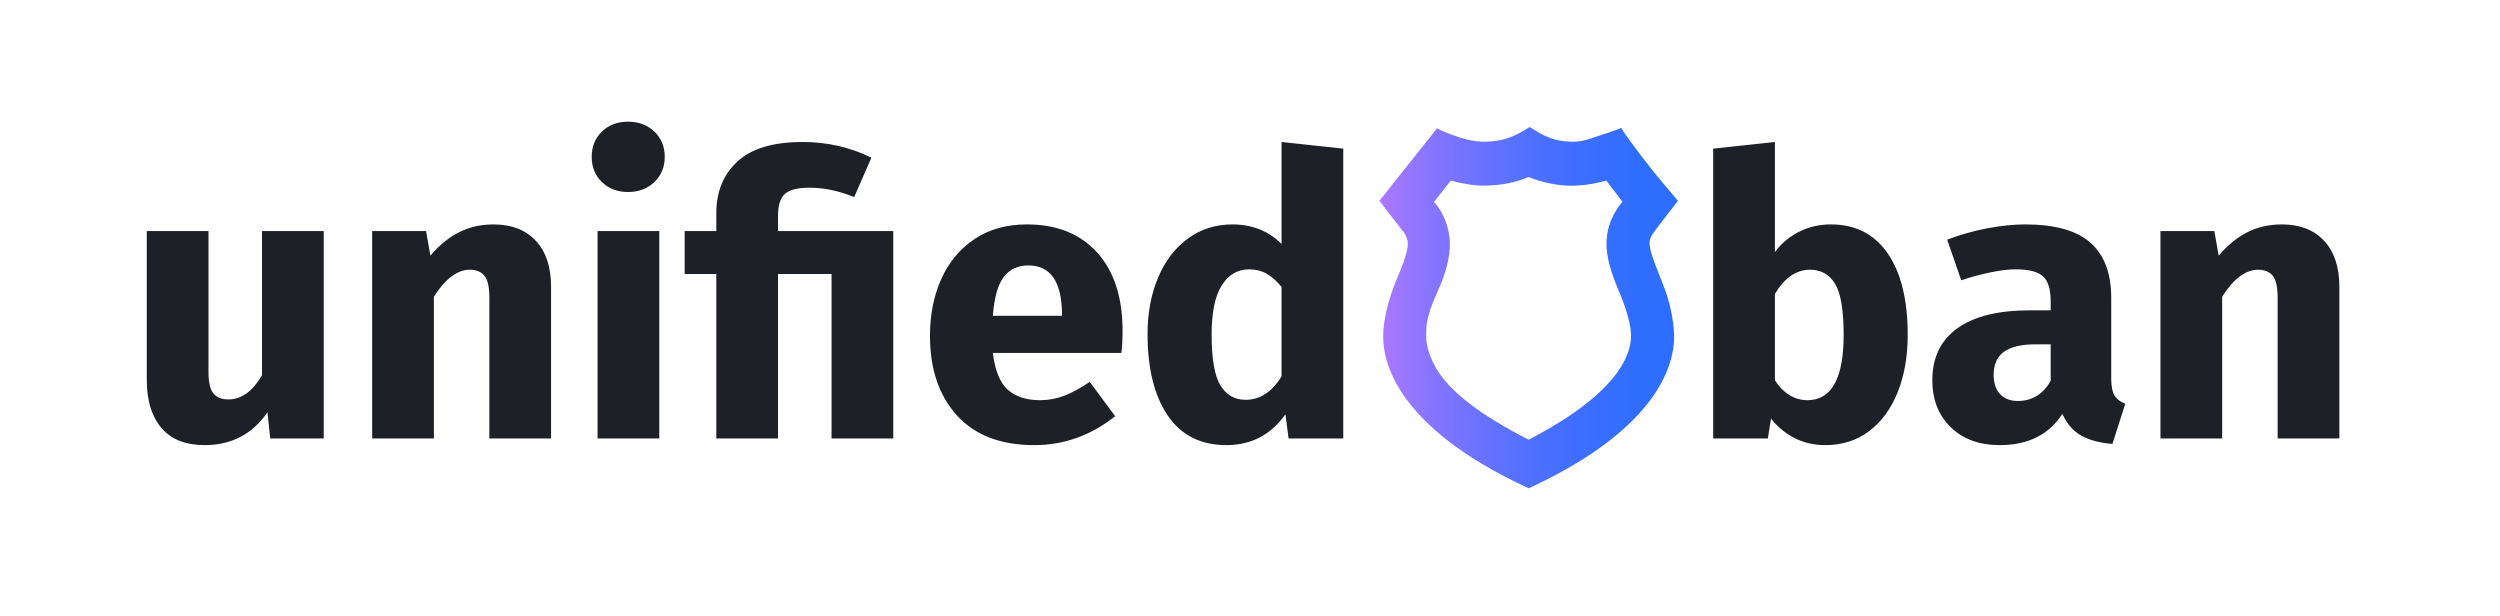
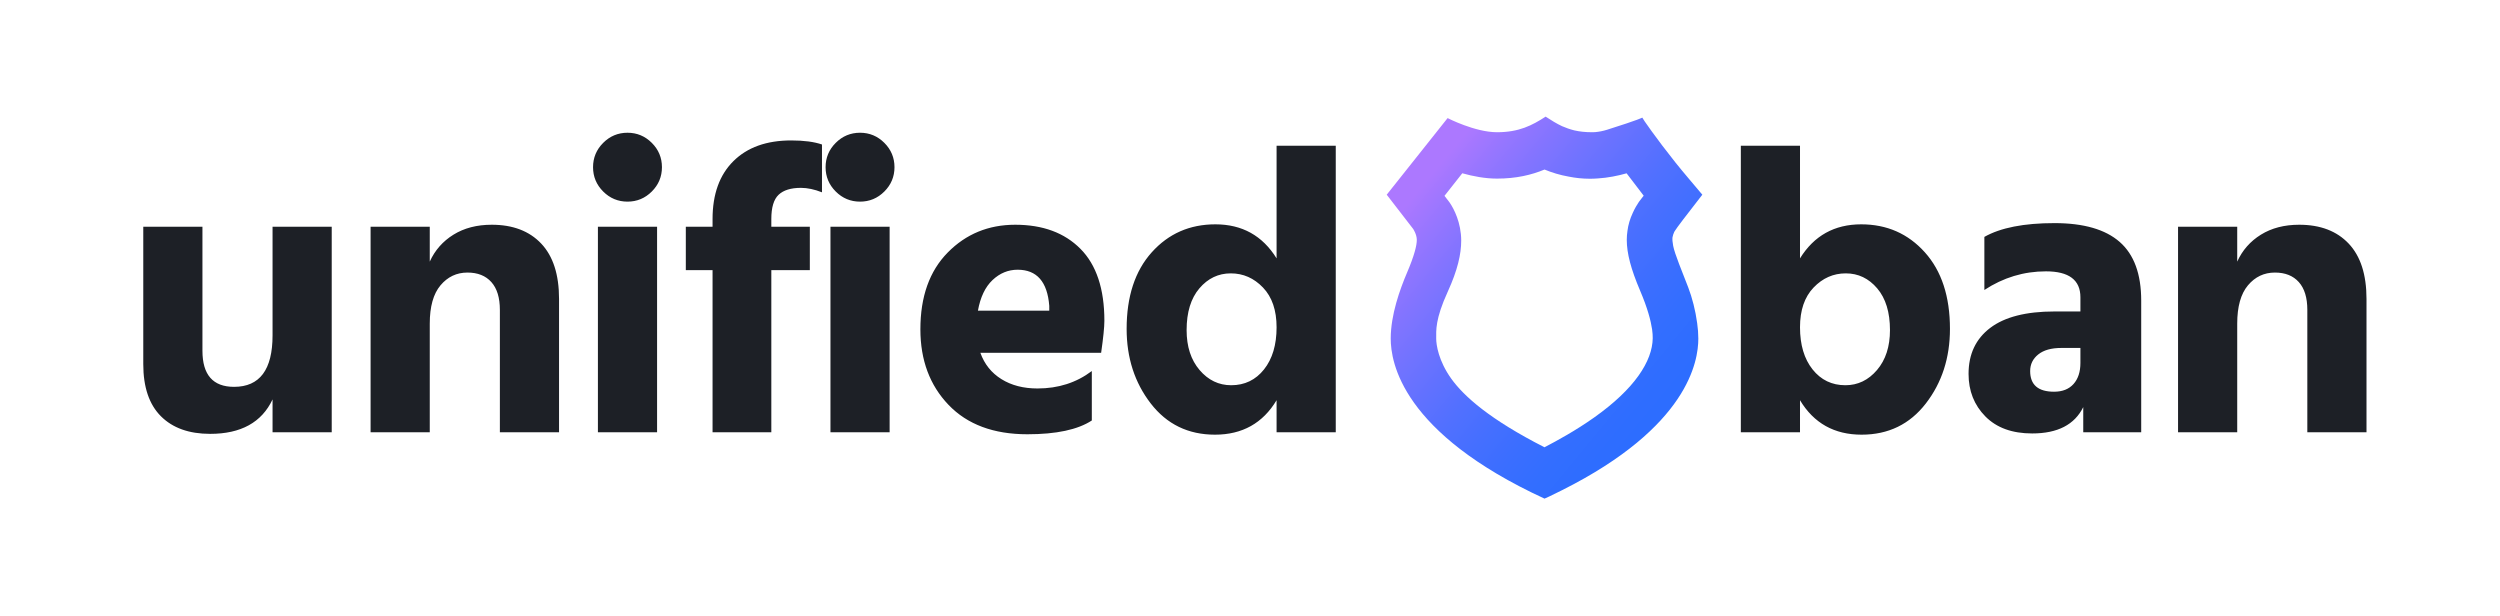
<svg xmlns="http://www.w3.org/2000/svg" style="isolation:isolate" viewBox="0 0 512 126" width="512pt" height="126pt">
  <defs>
-     <clipPath id="_clipPath_CRmWTmsyQrAmK0lXjbOJrA9WO0RTuhEy">
+     <clipPath id="_clipPath_bZPG8seZ7noY27kiGKc3kCJdexotM1Nr">
      <rect width="512" height="126" />
    </clipPath>
  </defs>
-   <g clip-path="url(#_clipPath_CRmWTmsyQrAmK0lXjbOJrA9WO0RTuhEy)">
-     <path d=" M 374.94 45.96 L 374.94 45.96 Q 382.54 45.96 386.62 51.92 L 386.62 51.92 L 386.62 51.92 Q 390.7 57.88 390.7 68.6 L 390.7 68.6 L 390.7 68.6 Q 390.7 75.16 388.66 80.28 L 388.66 80.28 L 388.66 80.28 Q 386.62 85.4 382.82 88.28 L 382.82 88.28 L 382.82 88.28 Q 379.02 91.16 373.82 91.16 L 373.82 91.16 L 373.82 91.16 Q 370.38 91.16 367.54 89.72 L 367.54 89.72 L 367.54 89.72 Q 364.7 88.28 362.7 85.72 L 362.7 85.72 L 362.06 89.8 L 350.86 89.8 L 350.86 30.44 L 363.5 29.08 L 363.5 51.64 L 363.5 51.64 Q 365.42 49 368.42 47.48 L 368.42 47.48 L 368.42 47.48 Q 371.42 45.96 374.94 45.96 L 374.94 45.96 L 374.94 45.96 Z  M 370.14 81.96 L 370.14 81.96 Q 377.58 81.96 377.58 68.6 L 377.58 68.6 L 377.58 68.6 Q 377.58 61 375.82 58.12 L 375.82 58.12 L 375.82 58.12 Q 374.06 55.24 370.7 55.24 L 370.7 55.24 L 370.7 55.24 Q 366.46 55.24 363.5 60.2 L 363.5 60.2 L 363.5 77.88 L 363.5 77.88 Q 364.7 79.8 366.42 80.88 L 366.42 80.88 L 366.42 80.88 Q 368.14 81.96 370.14 81.96 L 370.14 81.96 L 370.14 81.96 Z  M 432.38 77.48 L 432.38 77.48 Q 432.38 79.88 433.06 81 L 433.06 81 L 433.06 81 Q 433.74 82.12 435.26 82.68 L 435.26 82.68 L 432.62 90.92 L 432.62 90.92 Q 428.7 90.6 426.22 89.2 L 426.22 89.2 L 426.22 89.2 Q 423.74 87.8 422.38 84.76 L 422.38 84.76 L 422.38 84.76 Q 418.22 91.16 409.58 91.16 L 409.58 91.16 L 409.58 91.16 Q 403.26 91.16 399.5 87.48 L 399.5 87.48 L 399.5 87.48 Q 395.74 83.8 395.74 77.88 L 395.74 77.88 L 395.74 77.88 Q 395.74 70.92 400.86 67.24 L 400.86 67.24 L 400.86 67.24 Q 405.98 63.56 415.66 63.56 L 415.66 63.56 L 419.98 63.56 L 419.98 61.72 L 419.98 61.72 Q 419.98 57.96 418.38 56.56 L 418.38 56.56 L 418.38 56.56 Q 416.78 55.16 412.78 55.16 L 412.78 55.16 L 412.78 55.16 Q 410.7 55.16 407.74 55.76 L 407.74 55.76 L 407.74 55.76 Q 404.78 56.36 401.66 57.4 L 401.66 57.4 L 398.78 49.08 L 398.78 49.08 Q 402.78 47.56 406.98 46.76 L 406.98 46.76 L 406.98 46.76 Q 411.18 45.96 414.78 45.96 L 414.78 45.96 L 414.78 45.96 Q 423.9 45.96 428.14 49.72 L 428.14 49.72 L 428.14 49.72 Q 432.38 53.48 432.38 61 L 432.38 61 L 432.38 77.48 L 432.38 77.48 Z  M 413.26 82.12 L 413.26 82.12 Q 417.58 82.12 419.98 78.04 L 419.98 78.04 L 419.98 70.52 L 416.86 70.52 L 416.86 70.52 Q 412.54 70.52 410.42 72.04 L 410.42 72.04 L 410.42 72.04 Q 408.3 73.56 408.3 76.76 L 408.3 76.76 L 408.3 76.76 Q 408.3 79.32 409.62 80.72 L 409.62 80.72 L 409.62 80.72 Q 410.94 82.12 413.26 82.12 L 413.26 82.12 L 413.26 82.12 Z  M 467.34 45.96 L 467.34 45.96 Q 472.86 45.96 475.98 49.32 L 475.98 49.32 L 475.98 49.32 Q 479.1 52.68 479.1 58.76 L 479.1 58.76 L 479.1 89.8 L 466.46 89.8 L 466.46 60.92 L 466.46 60.92 Q 466.46 57.72 465.46 56.48 L 465.46 56.48 L 465.46 56.48 Q 464.46 55.24 462.46 55.24 L 462.46 55.24 L 462.46 55.24 Q 458.62 55.24 455.1 60.76 L 455.1 60.76 L 455.1 89.8 L 442.46 89.8 L 442.46 47.32 L 453.5 47.32 L 454.38 52.36 L 454.38 52.36 Q 457.1 49.16 460.26 47.56 L 460.26 47.56 L 460.26 47.56 Q 463.42 45.96 467.34 45.96 L 467.34 45.96 L 467.34 45.96 Z  M 262.46 29.08 L 275.1 30.44 L 275.1 89.8 L 263.9 89.8 L 263.26 84.84 L 263.26 84.84 Q 258.78 91.16 251.18 91.16 L 251.18 91.16 L 251.18 91.16 Q 243.26 91.16 239.14 85.08 L 239.14 85.08 L 239.14 85.08 Q 235.02 79 235.02 68.44 L 235.02 68.44 L 235.02 68.44 Q 235.02 61.96 237.18 56.84 L 237.18 56.84 L 237.18 56.84 Q 239.34 51.72 243.3 48.84 L 243.3 48.84 L 243.3 48.84 Q 247.26 45.96 252.38 45.96 L 252.38 45.96 L 252.38 45.96 Q 258.46 45.96 262.46 49.96 L 262.46 49.96 L 262.46 29.08 L 262.46 29.08 Z  M 255.1 81.88 L 255.1 81.88 Q 259.5 81.88 262.46 77.08 L 262.46 77.08 L 262.46 58.76 L 262.46 58.76 Q 260.94 56.92 259.38 56.04 L 259.38 56.04 L 259.38 56.04 Q 257.82 55.16 255.82 55.16 L 255.82 55.16 L 255.82 55.16 Q 252.3 55.16 250.22 58.44 L 250.22 58.44 L 250.22 58.44 Q 248.14 61.72 248.14 68.52 L 248.14 68.52 L 248.14 68.52 Q 248.14 75.96 249.94 78.92 L 249.94 78.92 L 249.94 78.92 Q 251.74 81.88 255.1 81.88 L 255.1 81.88 L 255.1 81.88 Z  M 66.3 47.32 L 66.3 89.8 L 55.34 89.8 L 54.78 84.44 L 54.78 84.44 Q 50.14 91.16 41.9 91.16 L 41.9 91.16 L 41.9 91.16 Q 36.06 91.16 33.06 87.64 L 33.06 87.64 L 33.06 87.64 Q 30.06 84.12 30.06 77.8 L 30.06 77.8 L 30.06 47.32 L 42.7 47.32 L 42.7 76.2 L 42.7 76.2 Q 42.7 79.32 43.7 80.56 L 43.7 80.56 L 43.7 80.56 Q 44.7 81.8 46.78 81.8 L 46.78 81.8 L 46.78 81.8 Q 50.78 81.8 53.66 76.84 L 53.66 76.84 L 53.66 47.32 L 66.3 47.32 L 66.3 47.32 Z  M 101.1 45.96 L 101.1 45.96 Q 106.62 45.96 109.74 49.32 L 109.74 49.32 L 109.74 49.32 Q 112.86 52.68 112.86 58.76 L 112.86 58.76 L 112.86 89.8 L 100.22 89.8 L 100.22 60.92 L 100.22 60.92 Q 100.22 57.72 99.22 56.48 L 99.22 56.48 L 99.22 56.48 Q 98.22 55.24 96.22 55.24 L 96.22 55.24 L 96.22 55.24 Q 92.38 55.24 88.86 60.76 L 88.86 60.76 L 88.86 89.8 L 76.22 89.8 L 76.22 47.32 L 87.26 47.32 L 88.14 52.36 L 88.14 52.36 Q 90.86 49.16 94.02 47.56 L 94.02 47.56 L 94.02 47.56 Q 97.18 45.96 101.1 45.96 L 101.1 45.96 L 101.1 45.96 Z  M 122.38 47.32 L 135.02 47.32 L 135.02 89.8 L 122.38 89.8 L 122.38 47.32 L 122.38 47.32 Z  M 128.62 24.92 L 128.62 24.92 Q 131.9 24.92 134.02 26.96 L 134.02 26.96 L 134.02 26.96 Q 136.14 29 136.14 32.12 L 136.14 32.12 L 136.14 32.12 Q 136.14 35.24 134.02 37.28 L 134.02 37.28 L 134.02 37.28 Q 131.9 39.32 128.62 39.32 L 128.62 39.32 L 128.62 39.32 Q 125.34 39.32 123.26 37.28 L 123.26 37.28 L 123.26 37.28 Q 121.18 35.24 121.18 32.12 L 121.18 32.12 L 121.18 32.12 Q 121.18 29 123.26 26.96 L 123.26 26.96 L 123.26 26.96 Q 125.34 24.92 128.62 24.92 L 128.62 24.92 L 128.62 24.92 Z  M 164.38 29.08 L 164.38 29.08 Q 171.9 29.08 178.46 32.28 L 178.46 32.28 L 174.94 40.36 L 174.94 40.36 Q 170.22 38.44 165.82 38.44 L 165.82 38.44 L 165.82 38.44 Q 162.14 38.44 160.74 39.72 L 160.74 39.72 L 160.74 39.72 Q 159.34 41 159.34 44.12 L 159.34 44.12 L 159.34 47.32 L 182.94 47.32 L 182.94 89.8 L 170.3 89.8 L 170.3 56.12 L 159.34 56.12 L 159.34 89.8 L 146.7 89.8 L 146.7 56.12 L 140.22 56.12 L 140.22 47.32 L 146.7 47.32 L 146.7 43.64 L 146.7 43.64 Q 146.7 37.08 151.02 33.08 L 151.02 33.08 L 151.02 33.08 Q 155.34 29.08 164.38 29.08 L 164.38 29.08 L 164.38 29.08 Z  M 229.9 67.72 L 229.9 67.72 Q 229.9 70.36 229.66 72.28 L 229.66 72.28 L 203.34 72.28 L 203.34 72.28 Q 203.98 77.64 206.38 79.8 L 206.38 79.8 L 206.38 79.8 Q 208.78 81.96 213.02 81.96 L 213.02 81.96 L 213.02 81.96 Q 215.58 81.96 217.98 81.04 L 217.98 81.04 L 217.98 81.04 Q 220.38 80.12 223.18 78.2 L 223.18 78.2 L 228.38 85.24 L 228.38 85.24 Q 220.94 91.16 211.82 91.16 L 211.82 91.16 L 211.82 91.16 Q 201.5 91.16 195.98 85.08 L 195.98 85.08 L 195.98 85.08 Q 190.46 79 190.46 68.76 L 190.46 68.76 L 190.46 68.76 Q 190.46 62.28 192.78 57.12 L 192.78 57.12 L 192.78 57.12 Q 195.1 51.96 199.58 48.96 L 199.58 48.96 L 199.58 48.96 Q 204.06 45.96 210.3 45.96 L 210.3 45.96 L 210.3 45.96 Q 219.5 45.96 224.7 51.72 L 224.7 51.72 L 224.7 51.72 Q 229.9 57.48 229.9 67.72 L 229.9 67.72 L 229.9 67.72 Z  M 217.5 64.68 L 217.5 64.12 L 217.5 64.12 Q 217.34 54.36 210.62 54.36 L 210.62 54.36 L 210.62 54.36 Q 207.34 54.36 205.54 56.76 L 205.54 56.76 L 205.54 56.76 Q 203.74 59.16 203.34 64.68 L 203.34 64.68 L 217.5 64.68 L 217.5 64.68 Z " fill="rgb(29,32,38)" />
-     <linearGradient id="_lgradient_1" x1="5.05265200706484e-7" y1="0.5" x2="1" y2="0.5" gradientTransform="matrix(61.137,0,0,74,282.5,26)" gradientUnits="userSpaceOnUse">
+   <g clip-path="url(#_clipPath_bZPG8seZ7noY27kiGKc3kCJdexotM1Nr)">
+     <path d=" M 368.641 81.965 L 368.641 88.523 L 356.523 88.523 L 356.523 29.841 L 368.641 29.841 L 368.641 52.915 L 368.641 52.915 Q 372.957 45.943 381.174 45.943 L 381.174 45.943 L 381.174 45.943 Q 389.059 45.943 394.205 51.67 L 394.205 51.67 L 394.205 51.67 Q 399.351 57.397 399.351 67.357 L 399.351 67.357 L 399.351 67.357 Q 399.351 76.238 394.412 82.63 L 394.412 82.63 L 394.412 82.63 Q 389.474 89.021 381.257 89.021 L 381.257 89.021 L 381.257 89.021 Q 372.874 89.021 368.641 81.965 L 368.641 81.965 Z  M 368.641 67.026 L 368.641 67.026 L 368.641 67.026 Q 368.641 72.42 371.214 75.658 L 371.214 75.658 L 371.214 75.658 Q 373.787 78.895 377.937 78.895 L 377.937 78.895 L 377.937 78.895 Q 381.755 78.895 384.411 75.782 L 384.411 75.782 L 384.411 75.782 Q 387.067 72.67 387.067 67.607 L 387.067 67.607 L 387.067 67.607 Q 387.067 62.128 384.452 59.057 L 384.452 59.057 L 384.452 59.057 Q 381.838 55.986 378.02 55.986 L 378.02 55.986 L 378.02 55.986 Q 374.202 55.986 371.421 58.891 L 371.421 58.891 L 371.421 58.891 Q 368.641 61.796 368.641 67.026 Z  M 420.674 80.223 L 420.674 80.223 L 420.674 80.223 Q 423.247 80.223 424.658 78.646 L 424.658 78.646 L 424.658 78.646 Q 426.069 77.069 426.069 74.33 L 426.069 74.33 L 426.069 71.259 L 422.168 71.259 L 422.168 71.259 Q 419.097 71.259 417.437 72.587 L 417.437 72.587 L 417.437 72.587 Q 415.777 73.914 415.777 75.989 L 415.777 75.989 L 415.777 75.989 Q 415.777 80.223 420.674 80.223 Z  M 426.65 88.523 L 426.65 83.377 L 426.65 83.377 Q 423.994 88.771 416.192 88.771 L 416.192 88.771 L 416.192 88.771 Q 410.05 88.771 406.605 85.286 L 406.605 85.286 L 406.605 85.286 Q 403.161 81.8 403.161 76.571 L 403.161 76.571 L 403.161 76.571 Q 403.161 70.512 407.601 67.15 L 407.601 67.15 L 407.601 67.15 Q 412.042 63.789 420.757 63.789 L 420.757 63.789 L 426.069 63.789 L 426.069 60.884 L 426.069 60.884 Q 426.069 55.571 419.014 55.571 L 419.014 55.571 L 419.014 55.571 Q 412.208 55.571 406.398 59.389 L 406.398 59.389 L 406.398 48.516 L 406.398 48.516 Q 411.378 45.694 420.757 45.694 L 420.757 45.694 L 420.757 45.694 Q 429.721 45.694 434.12 49.554 L 434.12 49.554 L 434.12 49.554 Q 438.519 53.413 438.519 61.547 L 438.519 61.547 L 438.519 88.523 L 426.65 88.523 Z  M 484.659 61.215 L 484.659 88.523 L 472.541 88.523 L 472.541 63.456 L 472.541 63.456 Q 472.541 59.721 470.798 57.771 L 470.798 57.771 L 470.798 57.771 Q 469.055 55.82 465.901 55.82 L 465.901 55.82 L 465.901 55.82 Q 462.581 55.82 460.381 58.435 L 460.381 58.435 L 460.381 58.435 Q 458.182 61.049 458.182 66.279 L 458.182 66.279 L 458.182 88.523 L 446.064 88.523 L 446.064 46.441 L 458.182 46.441 L 458.182 53.579 L 458.182 53.579 Q 459.759 50.093 463.037 48.06 L 463.037 48.06 L 463.037 48.06 Q 466.316 46.026 470.881 46.026 L 470.881 46.026 L 470.881 46.026 Q 477.355 46.026 481.007 49.886 L 481.007 49.886 L 481.007 49.886 Q 484.659 53.745 484.659 61.215 L 484.659 61.215 Z  M 67.937 46.441 L 67.937 88.523 L 55.819 88.523 L 55.819 81.8 L 55.819 81.8 Q 52.499 88.854 43.037 88.854 L 43.037 88.854 L 43.037 88.854 Q 36.563 88.854 32.952 85.244 L 32.952 85.244 L 32.952 85.244 Q 29.342 81.634 29.342 74.578 L 29.342 74.578 L 29.342 46.441 L 41.46 46.441 L 41.46 71.839 L 41.46 71.839 Q 41.46 79.226 47.933 79.226 L 47.933 79.226 L 47.933 79.226 Q 55.819 79.226 55.819 68.685 L 55.819 68.685 L 55.819 46.441 L 67.937 46.441 Z  M 114.492 61.215 L 114.492 88.523 L 102.374 88.523 L 102.374 63.456 L 102.374 63.456 Q 102.374 59.721 100.631 57.771 L 100.631 57.771 L 100.631 57.771 Q 98.888 55.82 95.733 55.82 L 95.733 55.82 L 95.733 55.82 Q 92.414 55.82 90.214 58.435 L 90.214 58.435 L 90.214 58.435 Q 88.015 61.049 88.015 66.279 L 88.015 66.279 L 88.015 88.523 L 75.897 88.523 L 75.897 46.441 L 88.015 46.441 L 88.015 53.579 L 88.015 53.579 Q 89.592 50.093 92.87 48.06 L 92.87 48.06 L 92.87 48.06 Q 96.149 46.026 100.714 46.026 L 100.714 46.026 L 100.714 46.026 Q 107.188 46.026 110.84 49.886 L 110.84 49.886 L 110.84 49.886 Q 114.492 53.745 114.492 61.215 L 114.492 61.215 Z  M 134.57 46.441 L 134.57 88.523 L 122.452 88.523 L 122.452 46.441 L 134.57 46.441 Z  M 133.491 29.26 L 133.491 29.26 L 133.491 29.26 Q 135.566 31.335 135.566 34.24 L 135.566 34.24 L 135.566 34.24 Q 135.566 37.145 133.491 39.22 L 133.491 39.22 L 133.491 39.22 Q 131.416 41.295 128.511 41.295 L 128.511 41.295 L 128.511 41.295 Q 125.606 41.295 123.531 39.22 L 123.531 39.22 L 123.531 39.22 Q 121.456 37.145 121.456 34.24 L 121.456 34.24 L 121.456 34.24 Q 121.456 31.335 123.531 29.26 L 123.531 29.26 L 123.531 29.26 Q 125.606 27.185 128.511 27.185 L 128.511 27.185 L 128.511 27.185 Q 131.416 27.185 133.491 29.26 Z  M 165.853 46.441 L 165.853 55.322 L 157.967 55.322 L 157.967 88.523 L 145.932 88.523 L 145.932 55.322 L 140.455 55.322 L 140.455 46.441 L 145.932 46.441 L 145.932 44.864 L 145.932 44.864 Q 145.932 37.228 150.207 32.995 L 150.207 32.995 L 150.207 32.995 Q 154.481 28.762 162.034 28.762 L 162.034 28.762 L 162.034 28.762 Q 165.936 28.762 168.342 29.592 L 168.342 29.592 L 168.342 39.386 L 168.342 39.386 Q 166.019 38.473 164.027 38.473 L 164.027 38.473 L 164.027 38.473 Q 160.955 38.473 159.462 39.884 L 159.462 39.884 L 159.462 39.884 Q 157.967 41.295 157.967 44.864 L 157.967 44.864 L 157.967 46.441 L 165.853 46.441 Z  M 182.195 46.441 L 182.195 88.523 L 170.078 88.523 L 170.078 46.441 L 182.195 46.441 Z  M 181.116 29.26 L 181.116 29.26 L 181.116 29.26 Q 183.191 31.335 183.191 34.24 L 183.191 34.24 L 183.191 34.24 Q 183.191 37.145 181.116 39.22 L 181.116 39.22 L 181.116 39.22 Q 179.041 41.295 176.136 41.295 L 176.136 41.295 L 176.136 41.295 Q 173.231 41.295 171.156 39.22 L 171.156 39.22 L 171.156 39.22 Q 169.081 37.145 169.081 34.24 L 169.081 34.24 L 169.081 34.24 Q 169.081 31.335 171.156 29.26 L 171.156 29.26 L 171.156 29.26 Q 173.231 27.185 176.136 27.185 L 176.136 27.185 L 176.136 27.185 Q 179.041 27.185 181.116 29.26 Z  M 223.604 75.989 L 223.604 86.116 L 223.604 86.116 Q 219.288 88.938 210.407 88.938 L 210.407 88.938 L 210.407 88.938 Q 200.032 88.938 194.264 82.92 L 194.264 82.92 L 194.264 82.92 Q 188.495 76.902 188.495 67.44 L 188.495 67.44 L 188.495 67.44 Q 188.495 57.397 194.098 51.712 L 194.098 51.712 L 194.098 51.712 Q 199.7 46.026 207.917 46.026 L 207.917 46.026 L 207.917 46.026 Q 216.383 46.026 221.28 50.965 L 221.28 50.965 L 221.28 50.965 Q 226.177 55.903 226.177 65.697 L 226.177 65.697 L 226.177 65.697 Q 226.177 67.607 225.513 72.255 L 225.513 72.255 L 200.779 72.255 L 200.779 72.255 Q 202.024 75.741 205.095 77.649 L 205.095 77.649 L 205.095 77.649 Q 208.166 79.559 212.482 79.559 L 212.482 79.559 L 212.482 79.559 Q 218.873 79.559 223.604 75.989 L 223.604 75.989 Z  M 208.415 55.239 L 208.415 55.239 L 208.415 55.239 Q 205.51 55.239 203.269 57.356 L 203.269 57.356 L 203.269 57.356 Q 201.028 59.473 200.281 63.622 L 200.281 63.622 L 214.889 63.622 L 214.889 62.626 L 214.889 62.626 Q 214.308 55.239 208.415 55.239 Z  M 243.018 67.607 L 243.018 67.607 L 243.018 67.607 Q 243.018 72.67 245.674 75.782 L 245.674 75.782 L 245.674 75.782 Q 248.33 78.895 252.148 78.895 L 252.148 78.895 L 252.148 78.895 Q 256.299 78.895 258.871 75.658 L 258.871 75.658 L 258.871 75.658 Q 261.444 72.42 261.444 67.026 L 261.444 67.026 L 261.444 67.026 Q 261.444 61.796 258.664 58.891 L 258.664 58.891 L 258.664 58.891 Q 255.883 55.986 252.065 55.986 L 252.065 55.986 L 252.065 55.986 Q 248.247 55.986 245.633 59.057 L 245.633 59.057 L 245.633 59.057 Q 243.018 62.128 243.018 67.607 Z  M 273.563 29.841 L 273.563 88.523 L 261.444 88.523 L 261.444 81.965 L 261.444 81.965 Q 257.212 89.021 248.828 89.021 L 248.828 89.021 L 248.828 89.021 Q 240.611 89.021 235.673 82.63 L 235.673 82.63 L 235.673 82.63 Q 230.734 76.238 230.734 67.357 L 230.734 67.357 L 230.734 67.357 Q 230.734 57.397 235.88 51.67 L 235.88 51.67 L 235.88 51.67 Q 241.026 45.943 248.911 45.943 L 248.911 45.943 L 248.911 45.943 Q 257.128 45.943 261.444 52.915 L 261.444 52.915 L 261.444 29.841 L 273.563 29.841 Z " fill="rgb(29,32,38)" />
+     <linearGradient id="_lgradient_0" x1="0.146" y1="0.146" x2="0.854" y2="0.854" gradientTransform="matrix(64.637,0,0,78.236,284,23.882)" gradientUnits="userSpaceOnUse">
      <stop offset="0%" stop-opacity="1" style="stop-color:rgb(172,120,255)" />
      <stop offset="10%" stop-opacity="1" style="stop-color:rgb(150,118,255)" />
      <stop offset="20%" stop-opacity="1" style="stop-color:rgb(130,116,255)" />
      <stop offset="30%" stop-opacity="1" style="stop-color:rgb(112,115,255)" />
      <stop offset="40%" stop-opacity="1" style="stop-color:rgb(96,113,255)" />
      <stop offset="50%" stop-opacity="1" style="stop-color:rgb(81,112,255)" />
      <stop offset="60%" stop-opacity="1" style="stop-color:rgb(69,111,255)" />
      <stop offset="70%" stop-opacity="1" style="stop-color:rgb(59,110,255)" />
      <stop offset="80%" stop-opacity="1" style="stop-color:rgb(51,110,255)" />
      <stop offset="90%" stop-opacity="1" style="stop-color:rgb(46,109,255)" />
      <stop offset="100%" stop-opacity="1" style="stop-color:rgb(44,109,255)" />
    </linearGradient>
-     <path d=" M 313.284 26.005 L 313.28 26.002 L 313.28 26.008 C 310.671 27.697 308.13 29.025 303.863 29.025 L 303.863 29.025 C 299.591 29.025 294.294 26.288 294.294 26.288 L 294.294 26.288 L 282.5 41.127 L 287.62 47.753 C 287.62 47.753 288.327 48.798 288.327 49.878 L 288.327 49.878 C 288.327 50.959 287.867 52.868 286.455 56.181 L 286.455 56.181 C 285.042 59.494 283.277 64.393 283.277 69.003 L 283.277 69.003 C 283.277 73.613 285.443 87.274 313.069 100 L 313.069 100 C 313.074 99.998 313.079 99.996 313.083 99.993 L 313.083 99.993 C 313.232 99.929 314.534 99.359 316.518 98.341 L 316.518 98.341 C 340.877 86.107 342.86 73.413 342.86 69.003 L 342.86 69.003 C 342.86 68.017 342.779 67.019 342.639 66.026 L 342.639 66.026 C 342.636 66.006 342.633 65.986 342.63 65.966 L 342.63 65.966 C 342.63 65.96 342.629 65.954 342.628 65.948 L 342.628 65.948 C 342.314 63.594 341.676 61.084 340.905 59.086 L 340.905 59.086 C 339.775 56.157 338.269 52.556 337.986 51.019 L 337.986 51.019 C 337.852 50.29 337.815 49.795 337.856 49.392 L 337.856 49.392 C 337.922 49.011 338.052 48.656 338.181 48.374 L 338.181 48.374 C 338.209 48.32 338.238 48.266 338.269 48.21 L 338.269 48.21 C 338.414 47.946 339.092 47.028 339.92 45.937 L 339.92 45.937 L 343.637 41.127 C 341.898 39.041 340.111 36.996 338.416 34.873 L 338.416 34.873 C 334.782 30.321 331.947 26.236 332.007 26.192 L 332.007 26.192 C 332.007 26.192 331.512 26.552 325.18 28.545 L 325.18 28.545 C 324.39 28.794 323.613 28.941 322.857 29.007 L 322.857 29.007 C 322.661 29.018 322.466 29.025 322.274 29.025 L 322.274 29.025 C 320.958 29.025 319.848 28.899 318.864 28.674 L 318.864 28.674 C 317.983 28.456 317.175 28.164 316.463 27.852 L 316.463 27.852 C 315.388 27.355 314.411 26.734 313.356 26.051 L 313.356 26.051 C 313.314 26.018 313.292 26 313.292 26 L 313.292 26 C 313.289 26.002 313.287 26.003 313.284 26.005 Z  M 313.069 36.253 C 314.48 36.837 316.029 37.318 317.772 37.627 L 317.772 37.627 C 319.05 37.881 320.418 38.035 321.863 38.035 L 321.863 38.035 C 322.386 38.035 322.907 38.014 323.426 37.973 L 323.426 37.973 C 325.341 37.857 327.243 37.47 328.969 36.984 L 328.969 36.984 C 330.061 38.437 331.191 39.921 332.275 41.317 L 332.275 41.317 L 331.425 42.417 L 331.266 42.653 C 330.99 43.06 330.567 43.748 330.161 44.654 L 330.161 44.654 C 329.626 45.796 329.286 46.937 329.132 48.141 L 329.132 48.141 C 329.05 48.694 329.002 49.274 329.002 49.878 L 329.002 49.878 C 329.002 52.493 329.805 55.542 331.604 59.763 L 331.604 59.763 C 333.029 63.106 333.661 65.531 333.91 67.231 L 333.91 67.231 C 333.992 67.863 334.036 68.448 334.028 68.933 L 334.028 68.933 C 333.959 73.381 330.521 78.738 322.682 84.284 L 322.682 84.284 C 319.101 86.818 315.58 88.736 313.066 90.05 L 313.066 90.05 C 313.059 90.047 313.051 90.045 313.044 90.045 L 313.044 90.045 C 302.516 84.683 297.467 80.207 294.998 76.757 L 294.998 76.757 C 292.524 73.301 292.085 70.193 292.085 69.003 L 292.085 69.003 C 292.085 67.407 291.872 65.275 294.327 59.902 L 294.327 59.902 C 296.233 55.729 296.929 52.632 296.929 50.017 L 296.929 50.017 C 296.929 46.517 295.466 43.801 294.786 42.794 L 294.786 42.794 L 294.626 42.559 L 293.69 41.348 L 297.139 36.975 C 299.217 37.563 301.556 38.009 303.863 38.009 L 303.863 38.009 C 307.583 38.009 310.545 37.298 313.069 36.253 Z " fill="url(#_lgradient_1)" />
+     <path d=" M 316.546 23.887 L 316.542 23.884 L 316.542 23.89 C 313.784 25.676 311.097 27.08 306.586 27.08 L 306.586 27.08 C 302.069 27.08 296.469 24.186 296.469 24.186 L 296.469 24.186 L 284 39.875 L 289.413 46.88 C 289.413 46.88 290.161 47.985 290.161 49.127 L 290.161 49.127 C 290.161 50.27 289.674 52.288 288.181 55.791 L 288.181 55.791 C 286.688 59.293 284.821 64.473 284.821 69.347 L 284.821 69.347 C 284.821 74.221 287.111 88.664 316.319 102.118 L 316.319 102.118 C 316.324 102.116 316.33 102.114 316.334 102.111 L 316.334 102.111 C 316.491 102.043 317.868 101.44 319.965 100.364 L 319.965 100.364 C 345.719 87.43 347.816 74.009 347.816 69.347 L 347.816 69.347 C 347.816 68.304 347.73 67.249 347.582 66.199 L 347.582 66.199 C 347.579 66.178 347.576 66.157 347.572 66.136 L 347.572 66.136 C 347.572 66.129 347.571 66.123 347.57 66.117 L 347.57 66.117 C 347.238 63.628 346.564 60.974 345.749 58.862 L 345.749 58.862 C 344.554 55.765 342.962 51.958 342.662 50.333 L 342.662 50.333 C 342.521 49.562 342.482 49.039 342.525 48.613 L 342.525 48.613 C 342.595 48.21 342.732 47.835 342.869 47.537 L 342.869 47.537 C 342.898 47.48 342.929 47.423 342.962 47.363 L 342.962 47.363 C 343.115 47.084 343.832 46.114 344.707 44.96 L 344.707 44.96 L 348.637 39.875 C 346.798 37.669 344.909 35.507 343.117 33.263 L 343.117 33.263 C 339.275 28.45 336.278 24.131 336.341 24.085 L 336.341 24.085 C 336.341 24.085 335.818 24.465 329.123 26.573 L 329.123 26.573 C 328.288 26.836 327.467 26.991 326.667 27.061 L 326.667 27.061 C 326.46 27.073 326.254 27.08 326.051 27.08 L 326.051 27.08 C 324.66 27.08 323.486 26.947 322.446 26.709 L 322.446 26.709 C 321.514 26.478 320.66 26.17 319.907 25.84 L 319.907 25.84 C 318.771 25.314 317.738 24.658 316.622 23.936 L 316.622 23.936 C 316.578 23.901 316.555 23.882 316.555 23.882 L 316.555 23.882 C 316.552 23.884 316.55 23.885 316.546 23.887 Z  M 316.319 34.722 C 317.811 35.339 319.448 35.848 321.291 36.174 L 321.291 36.174 C 322.642 36.443 324.089 36.606 325.616 36.606 L 325.616 36.606 C 326.169 36.606 326.72 36.584 327.269 36.54 L 327.269 36.54 C 329.294 36.418 331.304 36.008 333.129 35.495 L 333.129 35.495 C 334.284 37.031 335.478 38.6 336.625 40.076 L 336.625 40.076 L 335.726 41.239 L 335.558 41.488 C 335.266 41.918 334.819 42.646 334.39 43.604 L 334.39 43.604 C 333.824 44.811 333.464 46.017 333.302 47.29 L 333.302 47.29 C 333.215 47.875 333.164 48.488 333.164 49.127 L 333.164 49.127 C 333.164 51.891 334.013 55.115 335.915 59.578 L 335.915 59.578 C 337.422 63.112 338.09 65.676 338.353 67.473 L 338.353 67.473 C 338.44 68.141 338.486 68.76 338.478 69.273 L 338.478 69.273 C 338.405 73.975 334.77 79.639 326.482 85.502 L 326.482 85.502 C 322.696 88.182 318.974 90.209 316.316 91.599 L 316.316 91.599 C 316.308 91.595 316.3 91.593 316.293 91.593 L 316.293 91.593 C 305.162 85.924 299.824 81.192 297.213 77.545 L 297.213 77.545 C 294.598 73.891 294.134 70.605 294.134 69.347 L 294.134 69.347 C 294.134 67.659 293.909 65.405 296.504 59.725 L 296.504 59.725 C 298.519 55.313 299.255 52.038 299.255 49.274 L 299.255 49.274 C 299.255 45.573 297.708 42.702 296.989 41.637 L 296.989 41.637 L 296.82 41.389 L 295.831 40.108 L 299.477 35.485 C 301.674 36.107 304.147 36.578 306.586 36.578 L 306.586 36.578 C 310.519 36.578 313.651 35.827 316.319 34.722 Z " fill="url(#_lgradient_0)" />
  </g>
</svg>
